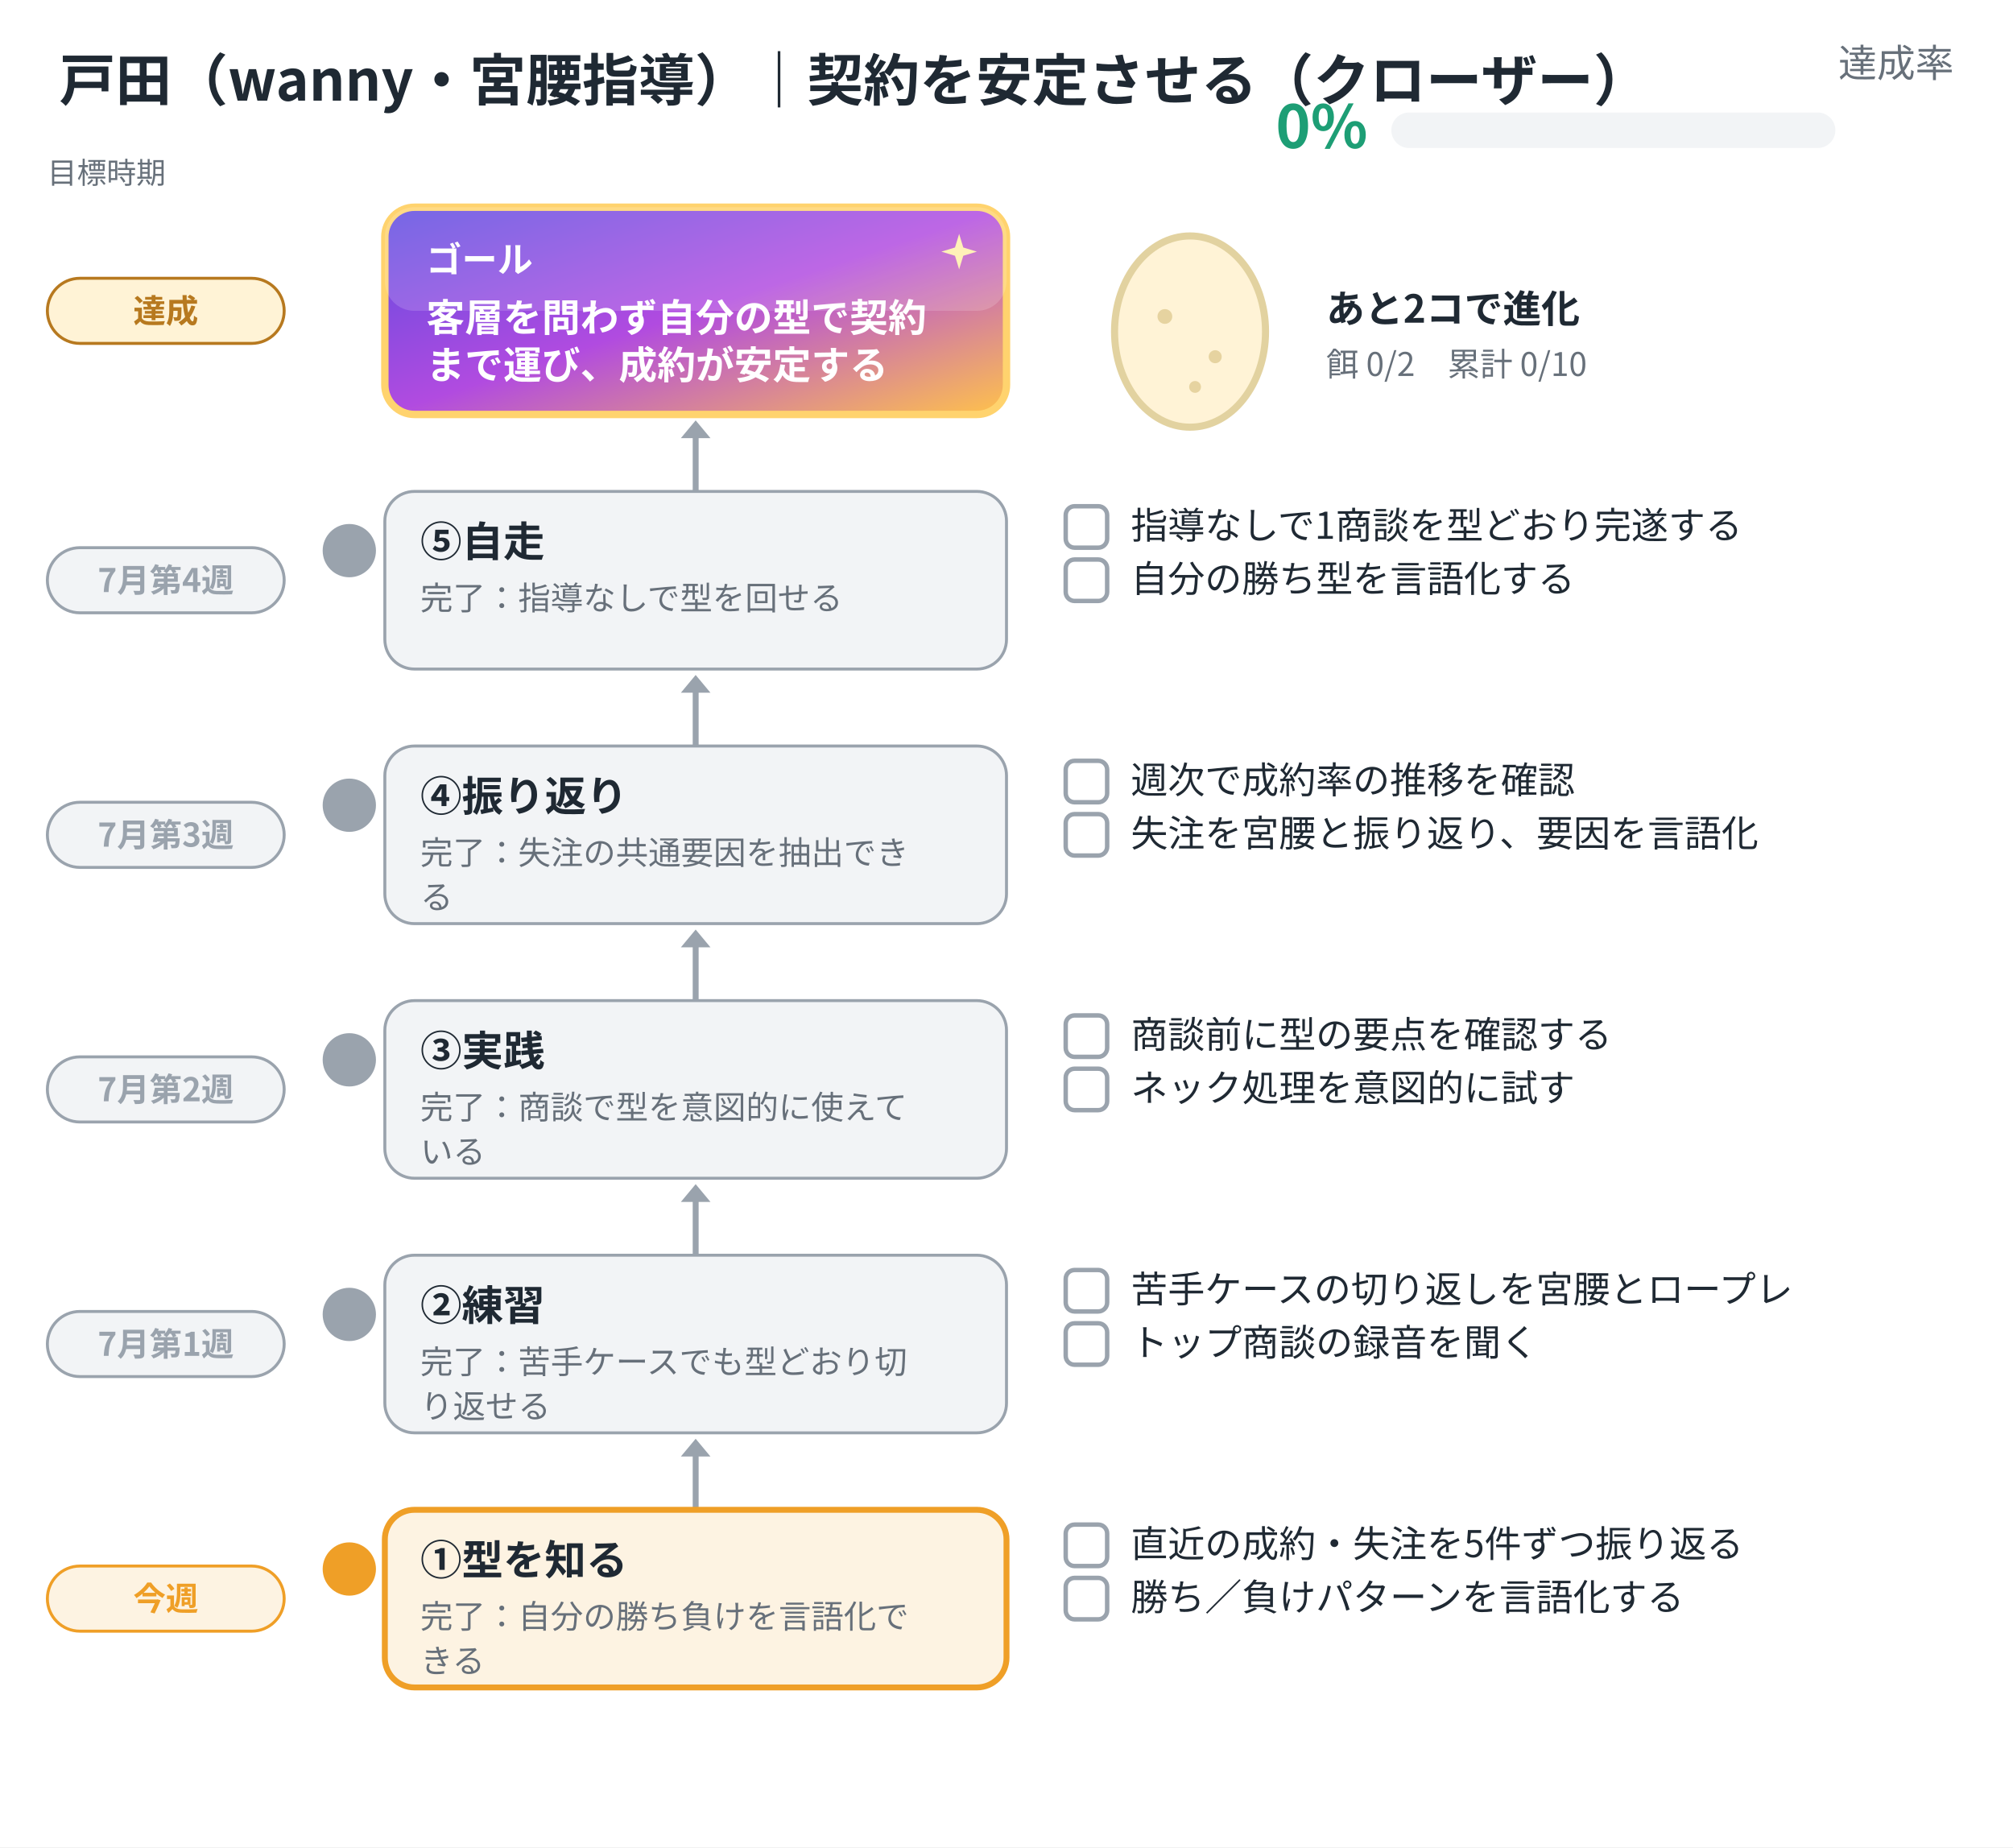
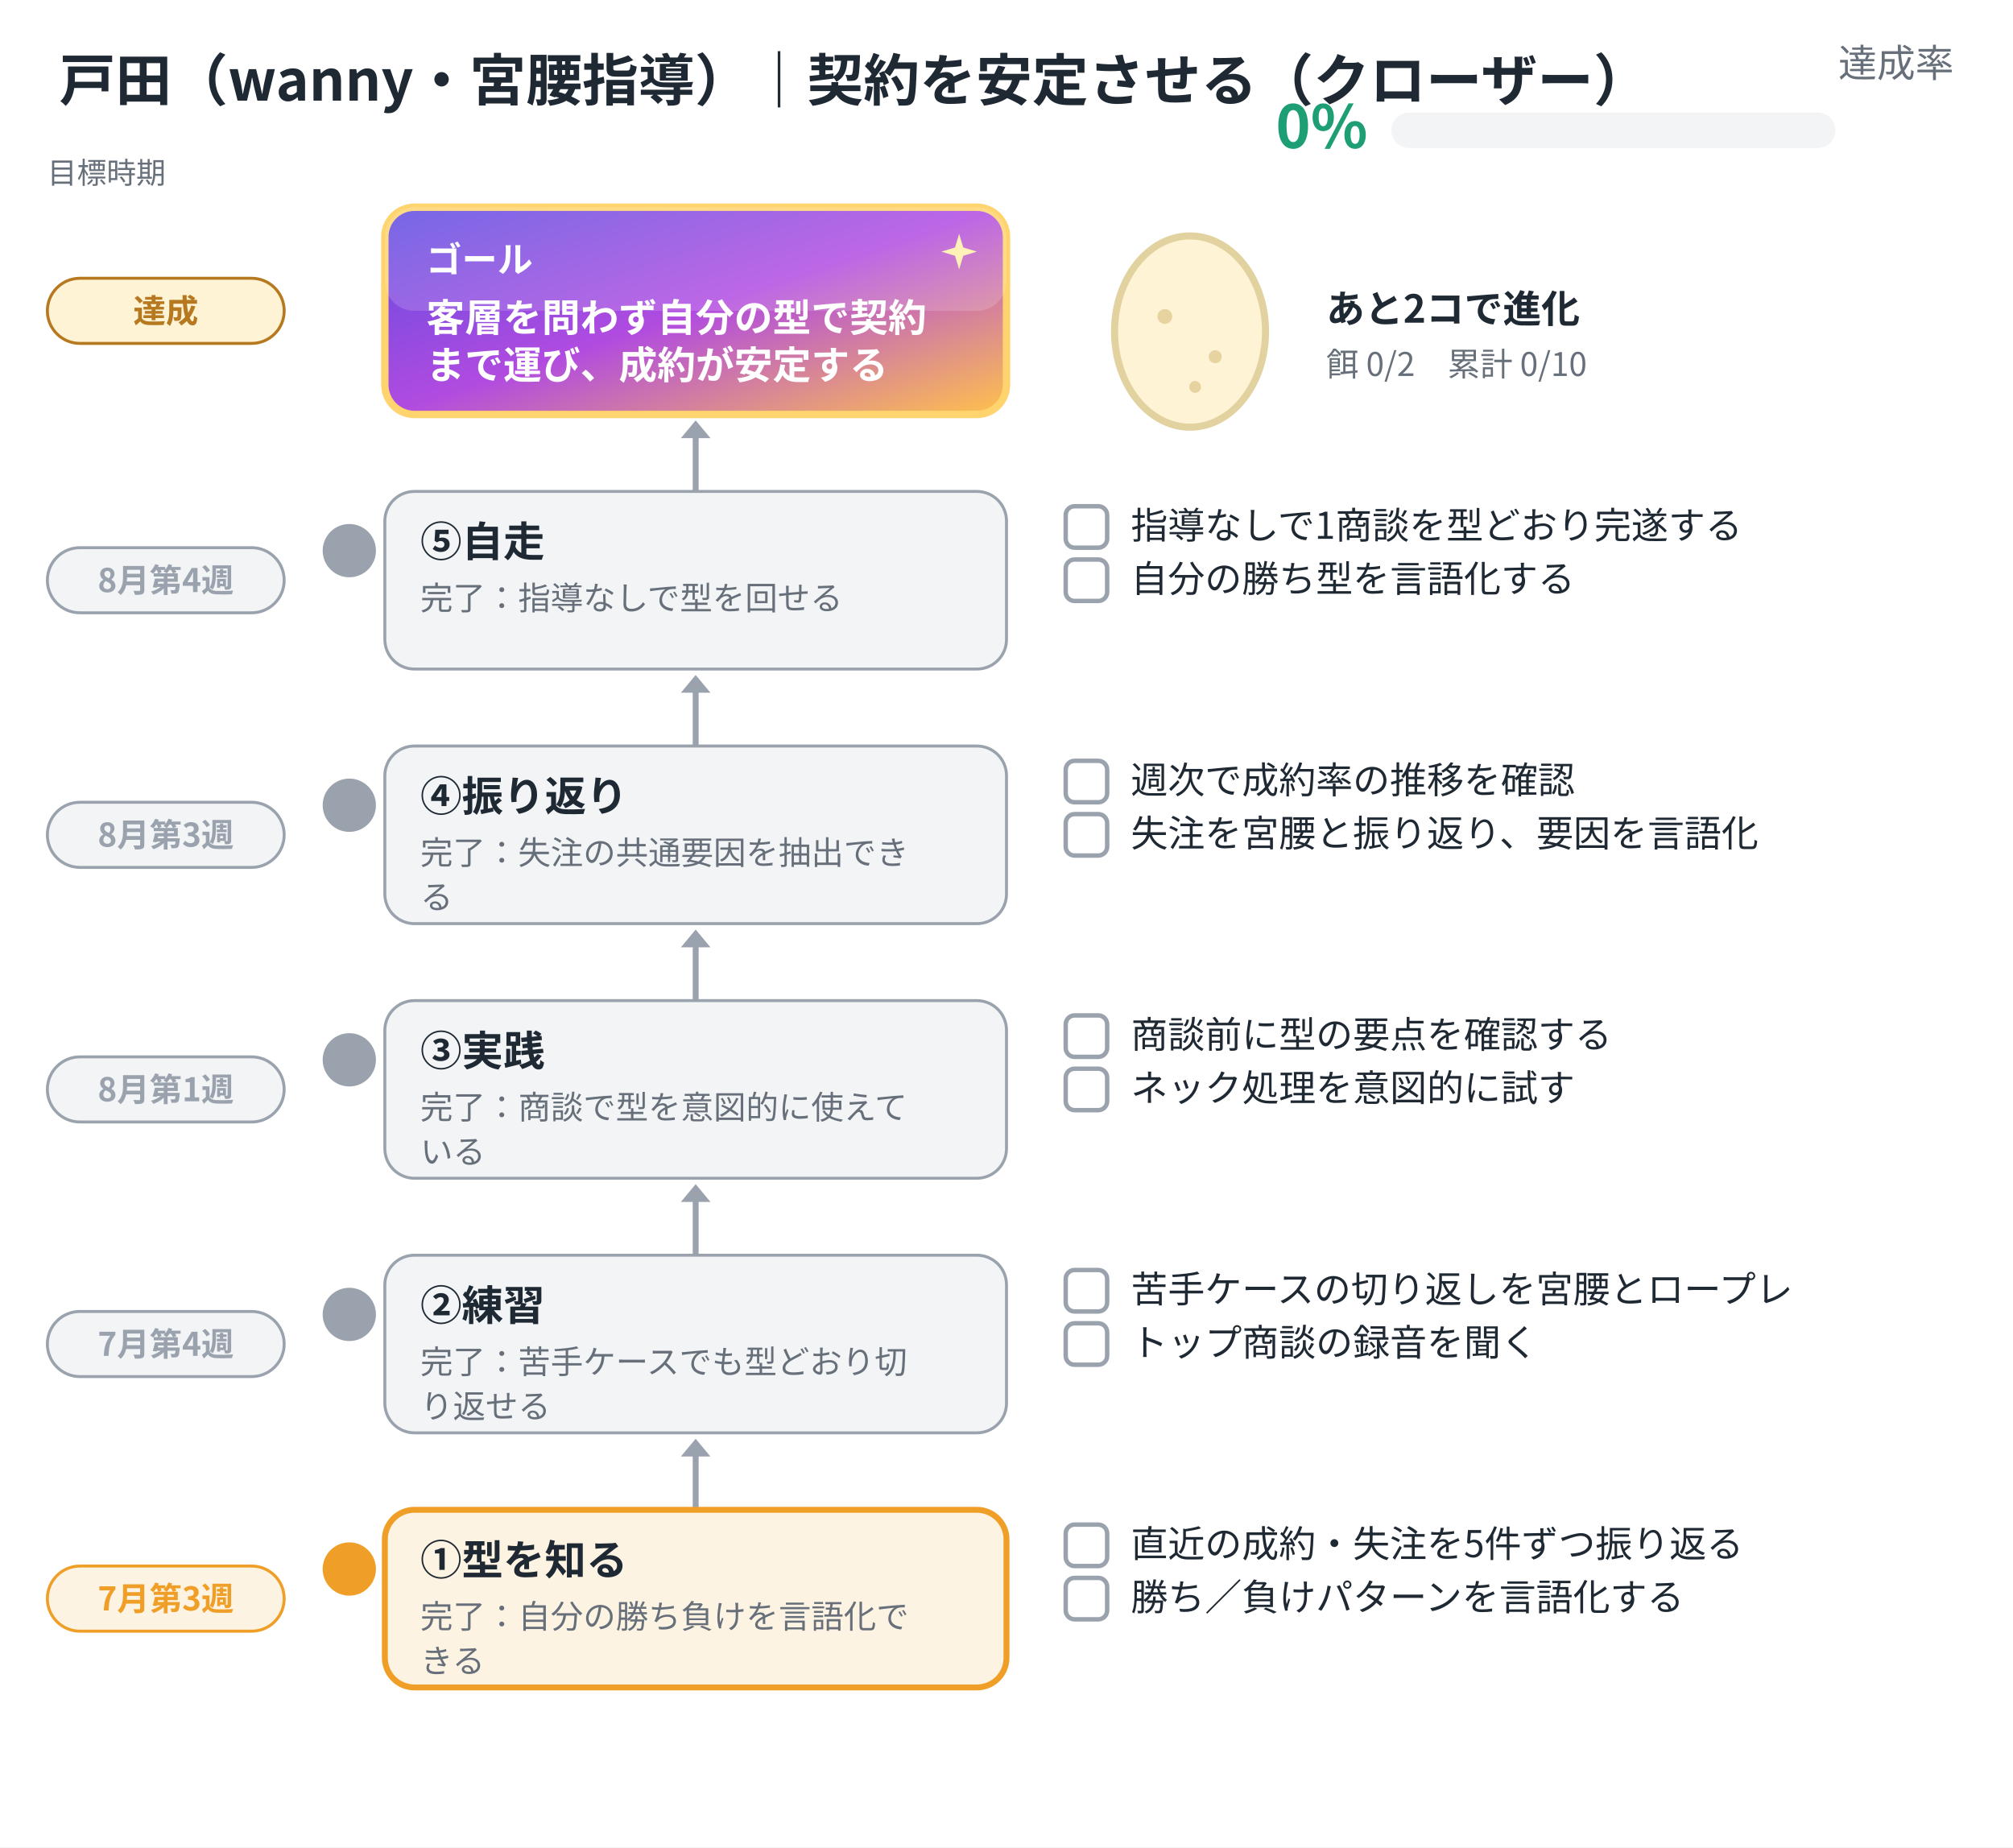
<svg xmlns="http://www.w3.org/2000/svg" viewBox="0 0 680 624" font-family="Hiragino Sans, 'Noto Sans CJK JP', 'Yu Gothic', sans-serif" width="680" height="624">
  <defs>
    <linearGradient id="goalGrad" x1="0" y1="0" x2="1" y2="1">
      <stop offset="0" stop-color="#5B4BE0" />
      <stop offset="0.5" stop-color="#B14BE0" />
      <stop offset="1" stop-color="#FFC24B" />
    </linearGradient>
    <linearGradient id="phx" x1="0" y1="0" x2="0" y2="1">
      <stop offset="0" stop-color="#FFE259" />
      <stop offset="0.5" stop-color="#FF9A00" />
      <stop offset="1" stop-color="#FF3D00" />
    </linearGradient>
    <linearGradient id="phx2" x1="0" y1="0" x2="0" y2="1">
      <stop offset="0" stop-color="#FFF0A0" />
      <stop offset="1" stop-color="#FF7A00" />
    </linearGradient>
    <linearGradient id="hen" x1="0" y1="0" x2="1" y2="1">
      <stop offset="0" stop-color="#37C9B0" />
      <stop offset="0.6" stop-color="#3DA0E8" />
      <stop offset="1" stop-color="#7A5BE0" />
    </linearGradient>
    <linearGradient id="pcock" x1="0" y1="0" x2="0" y2="1">
      <stop offset="0" stop-color="#2BD0C0" />
      <stop offset="0.55" stop-color="#2E8FD0" />
      <stop offset="1" stop-color="#2E4BB0" />
    </linearGradient>
    <linearGradient id="gold" x1="0" y1="0" x2="0" y2="1">
      <stop offset="0" stop-color="#FFF0A8" />
      <stop offset="0.5" stop-color="#F2C230" />
      <stop offset="1" stop-color="#C8901A" />
    </linearGradient>
  </defs>
  <rect x="0" y="0" width="680" height="624" fill="#FFFFFF" />
  <text x="20" y="34" font-size="19" font-weight="700" fill="#1F2933">戸田（wanny・宮腰指導）｜契約を安定させる（クローザー）</text>
  <text x="660" y="26" text-anchor="end" font-size="13" fill="#67707A">達成率</text>
  <text x="462" y="50" text-anchor="end" font-size="20" font-weight="700" fill="#1D9E75">0%</text>
  <rect x="470" y="38" width="150" height="12" rx="6" fill="#F2F4F6" />
  <rect x="470" y="38" width="0" height="12" rx="6" fill="#1D9E75" />
  <rect x="130" y="70" width="210" height="70" rx="10" fill="url(#goalGrad)" stroke="#FFD36E" stroke-width="2.5" />
  <rect x="130" y="70" width="210" height="35.0" rx="10" fill="#FFFFFF" opacity="0.16" />
  <text x="144" y="92" font-size="12" font-weight="700" fill="#FFFFFF">ゴール</text>
  <polygon points="324.0,79.0 325.4,83.6 330.0,85.0 325.4,86.4 324.0,91.0 322.6,86.4 318.0,85.0 322.6,83.6" fill="#FFF1B8" />
  <text x="144" y="112" font-size="13" font-weight="600" fill="#FFFFFF">客層を問わず自分の型で契約</text>
  <text x="144" y="128" font-size="13" font-weight="600" fill="#FFFFFF">まで運び、成約が安定する</text>
  <rect x="16" y="94.0" width="80" height="22" rx="11" fill="#FFF3D6" stroke="#B7791F" stroke-width="1" />
  <text x="56.0" y="109.0" text-anchor="middle" font-size="11" font-weight="700" fill="#B7791F">達成</text>
  <ellipse cx="402.0" cy="112.0" rx="25.5" ry="32.3" fill="#FFF3D6" />
  <ellipse cx="402.0" cy="112.0" rx="25.5" ry="32.3" fill="none" stroke="#E2D2A0" stroke-width="2.4" />
  <circle cx="393.5" cy="106.9" r="2.5" fill="#E6D3A0" />
  <circle cx="410.5" cy="120.5" r="2.2" fill="#E6D3A0" />
  <circle cx="403.7" cy="130.7" r="2.0" fill="#E6D3A0" />
  <text x="448" y="109" font-size="13" font-weight="700" fill="#1F2933">あと2コで進化</text>
  <text x="448" y="127" font-size="11" fill="#67707A">餌 0/2　累計 0/10</text>
  <text x="16" y="62" font-size="10" fill="#67707A">目標時期</text>
  <line x1="235.0" y1="166" x2="235.0" y2="146" stroke="#9AA3AD" stroke-width="2" />
  <path d="M230.0,148 L235.0,142 L240.0,148 Z" fill="#9AA3AD" />
  <rect x="130" y="166" width="210" height="60" rx="10" fill="#F2F4F6" stroke="#9AA3AD" stroke-width="1" />
  <circle cx="118" cy="186" r="9" fill="#9AA3AD" />
  <text x="142" y="188" font-size="14" font-weight="700" fill="#1F2933">⑤自走</text>
  <text x="142" y="206" font-size="11" fill="#67707A">完了：指導なしで型を回せる</text>
  <rect x="16" y="185.0" width="80" height="22" rx="11" fill="#F2F4F6" stroke="#9AA3AD" stroke-width="1" />
-   <text x="56.0" y="200.0" text-anchor="middle" font-size="11" font-weight="700" fill="#9AA3AD">7月第4週</text>
+   <text x="56.0" y="200.0" text-anchor="middle" font-size="11" font-weight="700" fill="#9AA3AD">8月第4週</text>
  <rect x="360" y="171" width="14" height="14" rx="3" fill="#fff" stroke="#9AA3AD" stroke-width="1.5" />
  <text x="382" y="182" font-size="12.5" fill="#1F2933">指導なしで1商談を型どおり完遂する</text>
  <rect x="360" y="189" width="14" height="14" rx="3" fill="#fff" stroke="#9AA3AD" stroke-width="1.5" />
  <text x="382" y="200" font-size="12.5" fill="#1F2933">自分の勝ち型を言語化する</text>
  <line x1="235.0" y1="252" x2="235.0" y2="232" stroke="#9AA3AD" stroke-width="2" />
  <path d="M230.0,234 L235.0,228 L240.0,234 Z" fill="#9AA3AD" />
  <rect x="130" y="252" width="210" height="60" rx="10" fill="#F2F4F6" stroke="#9AA3AD" stroke-width="1" />
  <circle cx="118" cy="272" r="9" fill="#9AA3AD" />
  <text x="142" y="274" font-size="14" font-weight="700" fill="#1F2933">④振り返り</text>
  <text x="142" y="292" font-size="11" fill="#67707A">完了：失注の共通要因を抽出でき</text>
  <text x="142" y="307" font-size="11" fill="#67707A">る</text>
  <rect x="16" y="271.0" width="80" height="22" rx="11" fill="#F2F4F6" stroke="#9AA3AD" stroke-width="1" />
-   <text x="56.0" y="286.0" text-anchor="middle" font-size="11" font-weight="700" fill="#9AA3AD">7月第3週</text>
+   <text x="56.0" y="286.0" text-anchor="middle" font-size="11" font-weight="700" fill="#9AA3AD">8月第3週</text>
  <rect x="360" y="257" width="14" height="14" rx="3" fill="#fff" stroke="#9AA3AD" stroke-width="1.5" />
  <text x="382" y="268" font-size="12.5" fill="#1F2933">週次で成約率の推移を確認</text>
  <rect x="360" y="275" width="14" height="14" rx="3" fill="#fff" stroke="#9AA3AD" stroke-width="1.5" />
  <text x="382" y="286" font-size="12.5" fill="#1F2933">失注を宮腰と振り返り、要因を言語化</text>
  <line x1="235.0" y1="338" x2="235.0" y2="318" stroke="#9AA3AD" stroke-width="2" />
  <path d="M230.0,320 L235.0,314 L240.0,320 Z" fill="#9AA3AD" />
  <rect x="130" y="338" width="210" height="60" rx="10" fill="#F2F4F6" stroke="#9AA3AD" stroke-width="1" />
  <circle cx="118" cy="358" r="9" fill="#9AA3AD" />
  <text x="142" y="360" font-size="14" font-weight="700" fill="#1F2933">③実践</text>
  <text x="142" y="378" font-size="11" fill="#67707A">完了：商談で型を意図的に使えて</text>
  <text x="142" y="393" font-size="11" fill="#67707A">いる</text>
  <rect x="16" y="357.0" width="80" height="22" rx="11" fill="#F2F4F6" stroke="#9AA3AD" stroke-width="1" />
-   <text x="56.0" y="372.0" text-anchor="middle" font-size="11" font-weight="700" fill="#9AA3AD">7月第2週</text>
+   <text x="56.0" y="372.0" text-anchor="middle" font-size="11" font-weight="700" fill="#9AA3AD">8月第1週</text>
  <rect x="360" y="343" width="14" height="14" rx="3" fill="#fff" stroke="#9AA3AD" stroke-width="1.5" />
  <text x="382" y="354" font-size="12.5" fill="#1F2933">商談前に型の要点を確認する</text>
  <rect x="360" y="361" width="14" height="14" rx="3" fill="#fff" stroke="#9AA3AD" stroke-width="1.5" />
  <text x="382" y="372" font-size="12.5" fill="#1F2933">ネック処理を意図的に試す</text>
  <line x1="235.0" y1="424" x2="235.0" y2="404" stroke="#9AA3AD" stroke-width="2" />
  <path d="M230.0,406 L235.0,400 L240.0,406 Z" fill="#9AA3AD" />
  <rect x="130" y="424" width="210" height="60" rx="10" fill="#F2F4F6" stroke="#9AA3AD" stroke-width="1" />
  <circle cx="118" cy="444" r="9" fill="#9AA3AD" />
  <text x="142" y="446" font-size="14" font-weight="700" fill="#1F2933">②練習</text>
  <text x="142" y="464" font-size="11" fill="#67707A">完了：苦手ケースでも型どおり切</text>
  <text x="142" y="479" font-size="11" fill="#67707A">り返せる</text>
  <rect x="16" y="443.0" width="80" height="22" rx="11" fill="#F2F4F6" stroke="#9AA3AD" stroke-width="1" />
-   <text x="56.0" y="458.0" text-anchor="middle" font-size="11" font-weight="700" fill="#9AA3AD">7月第1週</text>
+   <text x="56.0" y="458.0" text-anchor="middle" font-size="11" font-weight="700" fill="#9AA3AD">7月第4週</text>
  <rect x="360" y="429" width="14" height="14" rx="3" fill="#fff" stroke="#9AA3AD" stroke-width="1.5" />
  <text x="382" y="440" font-size="12.5" fill="#1F2933">苦手ケースの切り返しを宮腰とロープレ</text>
  <rect x="360" y="447" width="14" height="14" rx="3" fill="#fff" stroke="#9AA3AD" stroke-width="1.5" />
  <text x="382" y="458" font-size="12.5" fill="#1F2933">トップ商談の録音を聞く</text>
  <line x1="235.0" y1="510" x2="235.0" y2="490" stroke="#9AA3AD" stroke-width="2" />
  <path d="M230.0,492 L235.0,486 L240.0,492 Z" fill="#9AA3AD" />
  <rect x="130" y="510" width="210" height="60" rx="10" fill="#FDF3E2" stroke="#EF9F27" stroke-width="2" />
  <circle cx="118" cy="530" r="9" fill="#EF9F27" />
  <text x="142" y="532" font-size="14" font-weight="700" fill="#1F2933">①型を知る</text>
  <text x="142" y="550" font-size="11" fill="#67707A">完了：自分の勝ち負けを言語化で</text>
  <text x="142" y="565" font-size="11" fill="#67707A">きる</text>
  <rect x="16" y="529.0" width="80" height="22" rx="11" fill="#FDF3E2" stroke="#EF9F27" stroke-width="1" />
-   <text x="56.0" y="544.0" text-anchor="middle" font-size="11" font-weight="700" fill="#EF9F27">今週</text>
+   <text x="56.0" y="544.0" text-anchor="middle" font-size="11" font-weight="700" fill="#EF9F27">7月第3週</text>
  <rect x="360" y="515" width="14" height="14" rx="3" fill="#fff" stroke="#9AA3AD" stroke-width="1.5" />
  <text x="382" y="526" font-size="12.5" fill="#1F2933">直近の成約・失注を5件ずつ振り返る</text>
  <rect x="360" y="533" width="14" height="14" rx="3" fill="#fff" stroke="#9AA3AD" stroke-width="1.5" />
  <text x="382" y="544" font-size="12.5" fill="#1F2933">勝ち／負けパターンを言語化する</text>
</svg>
